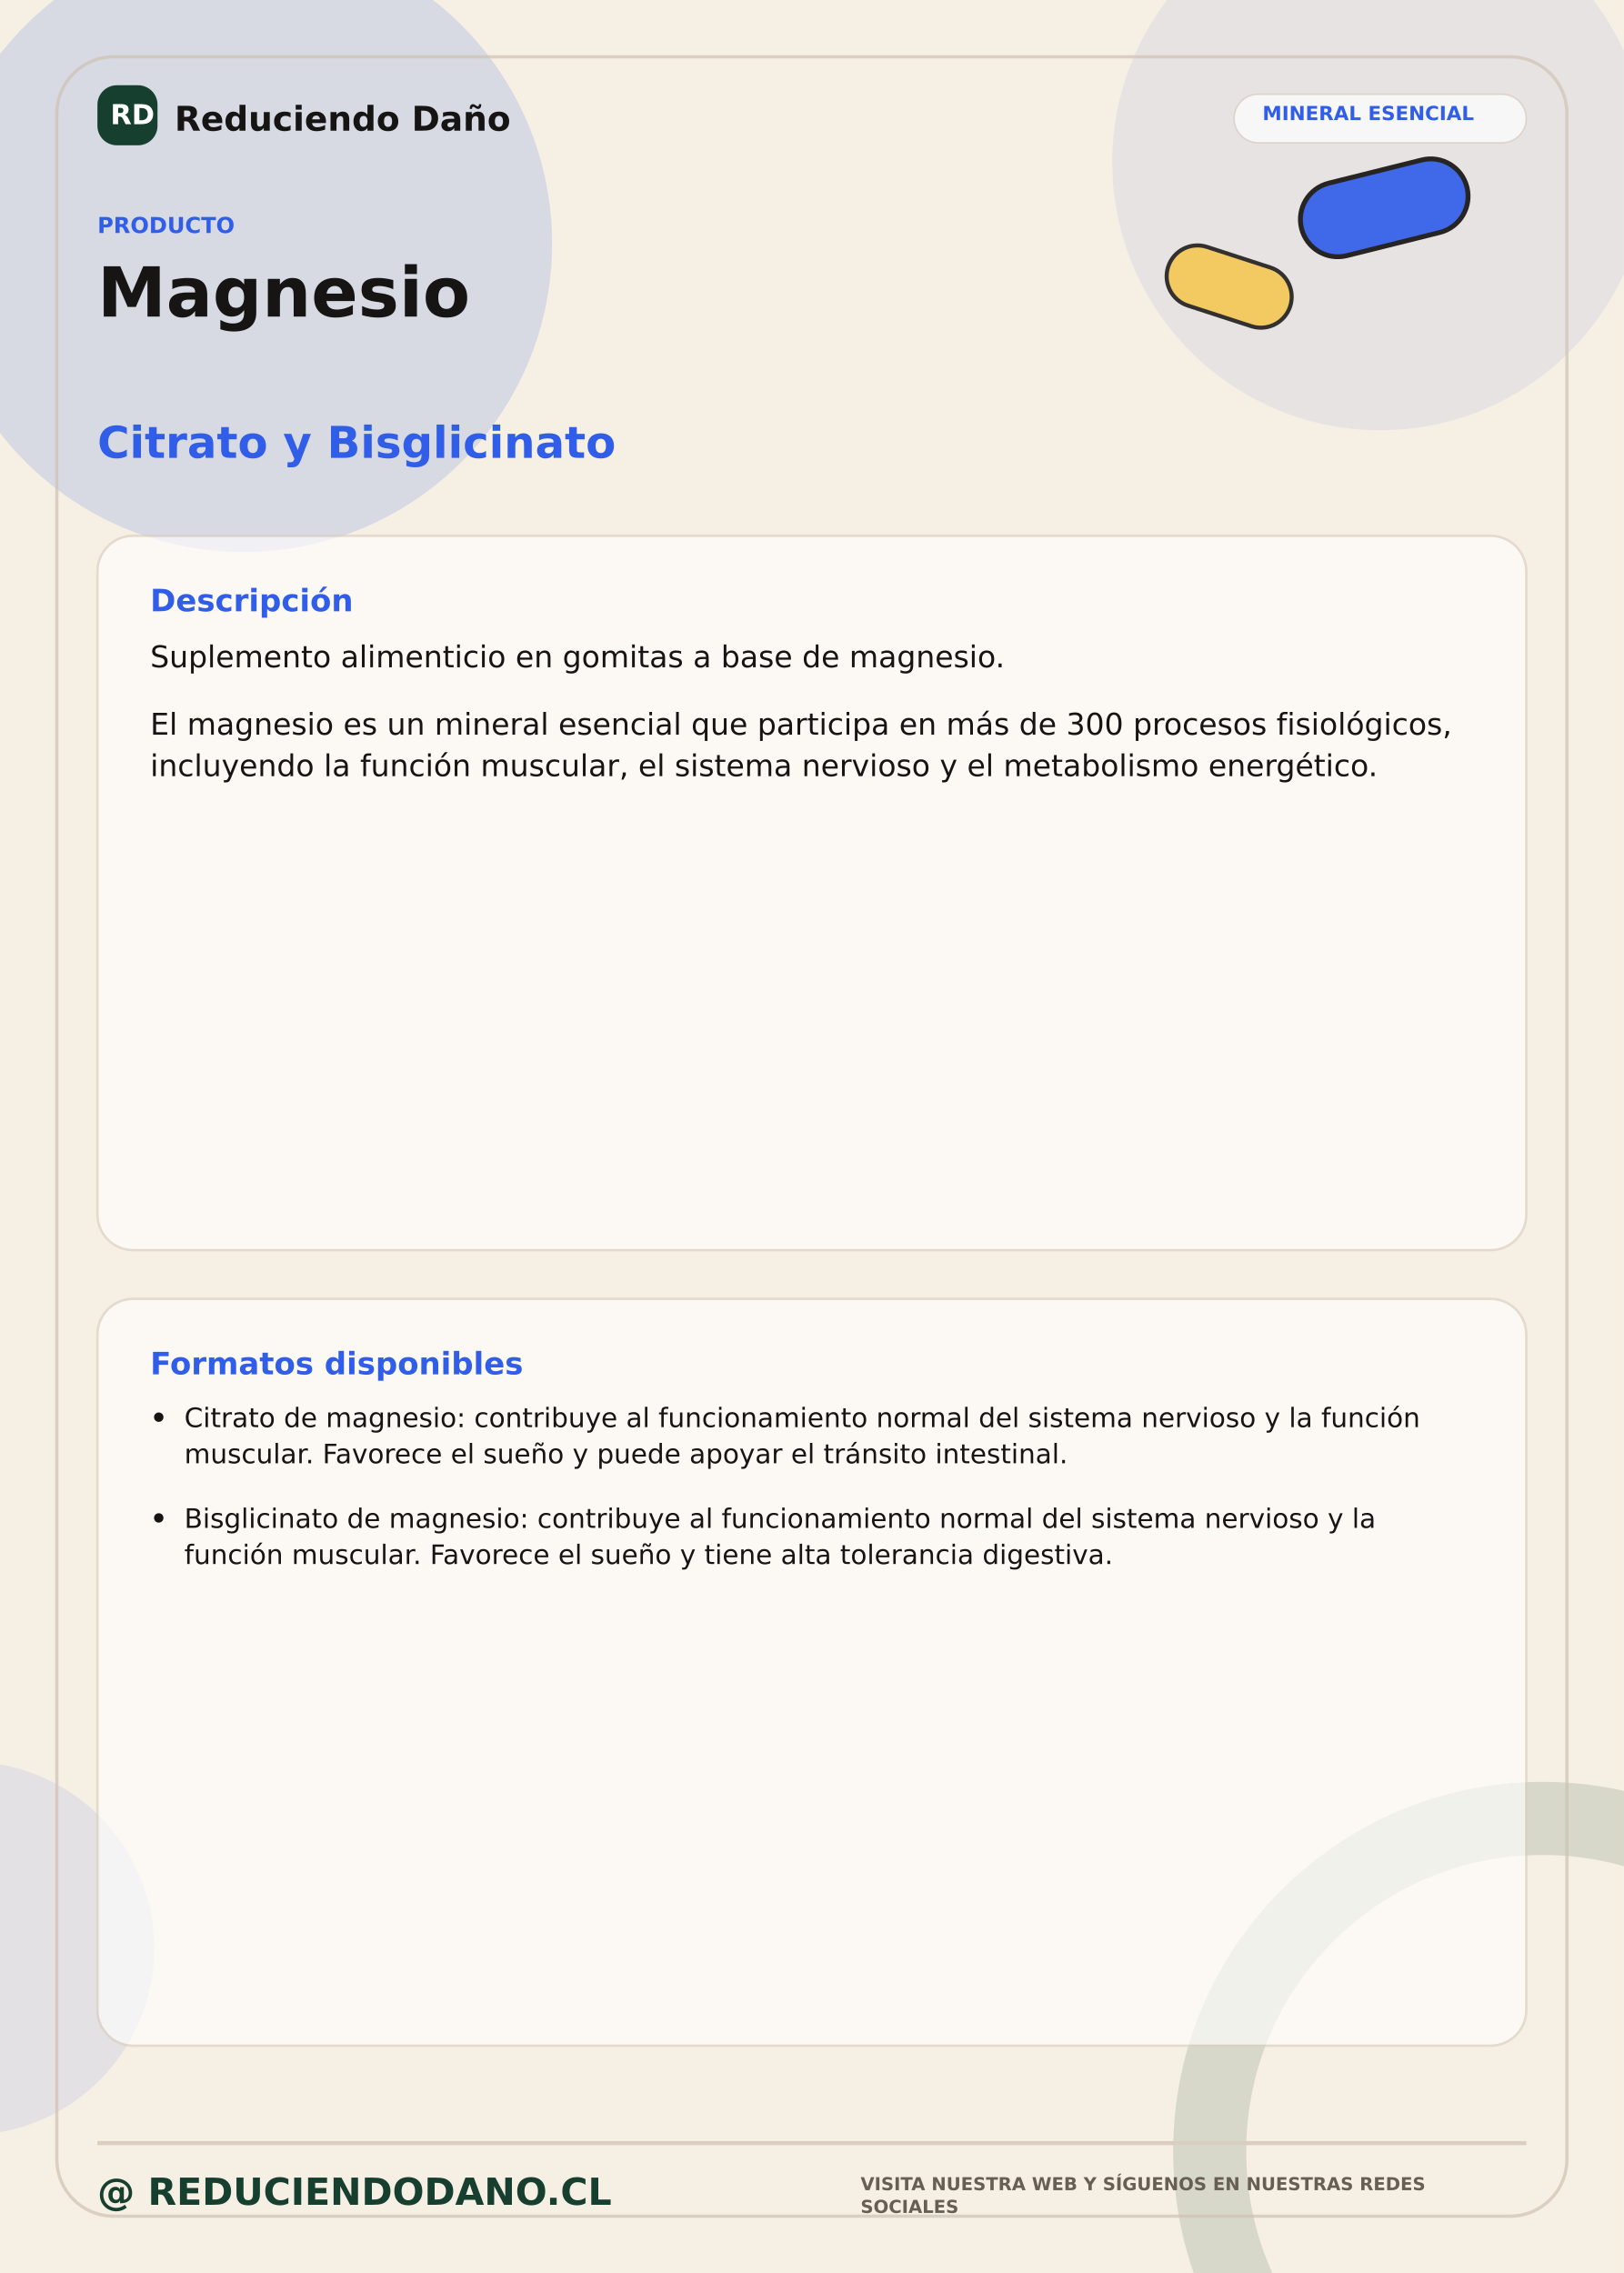
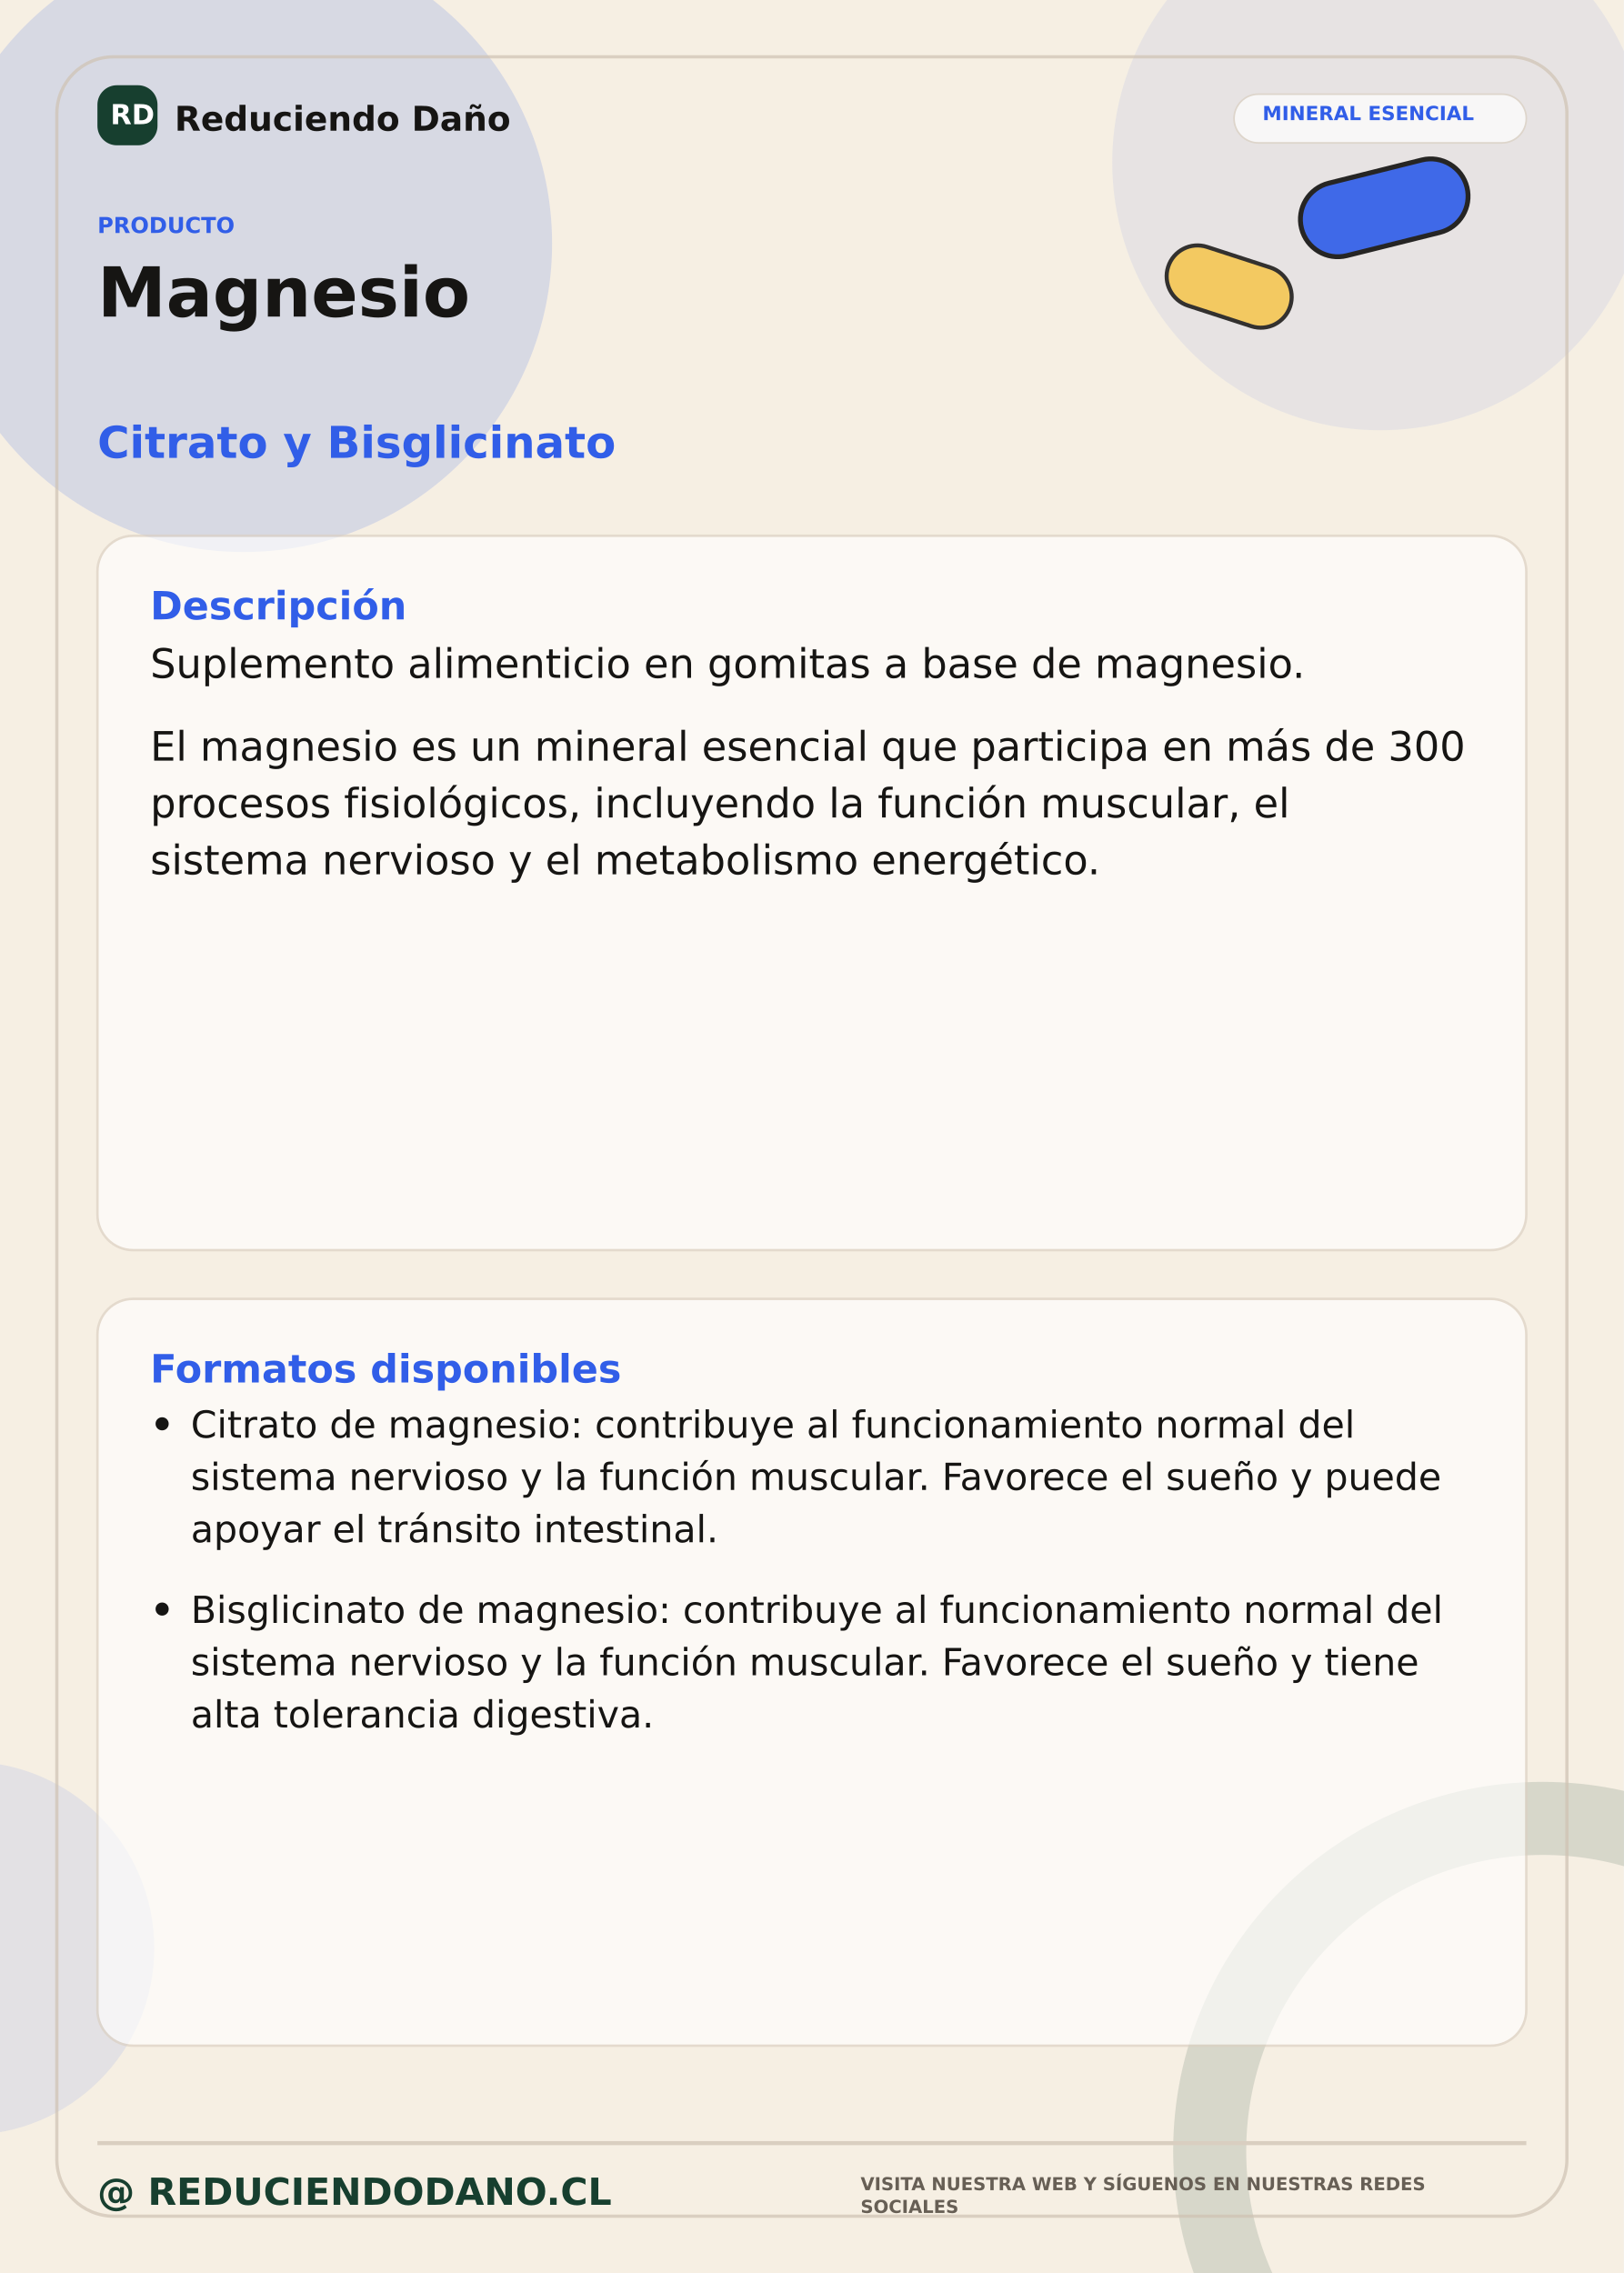
<svg xmlns="http://www.w3.org/2000/svg" width="2000px" height="2800px" viewBox="0 0 2000 2800">
  <g id="fondo_editable">
    <rect x="0" y="0" width="2000" height="2800" rx="0" fill="#F6EFE3" />
    <circle cx="300" cy="300" r="380" fill="#315EE8" opacity=".16" />
    <circle cx="1700" cy="200" r="330" fill="#315EE8" opacity=".08" />
    <circle cx="1900" cy="2650" r="410" fill="none" stroke="#173F2F" stroke-width="90" opacity=".14" />
    <circle cx="-40" cy="2400" r="230" fill="#315EE8" opacity=".10" />
  </g>
  <g id="marco_y_decoracion_editable">
    <rect x="70" y="70" width="1860" height="2660" rx="70" fill="none" stroke="#CFC2B2" stroke-width="4" opacity=".7" />
    <rect x="1600" y="210" width="210" height="92" rx="46" fill="#315EE8" stroke="#161513" stroke-width="6" transform="rotate(-14 1705 256)" opacity=".92" />
    <rect x="1435" y="315" width="158" height="76" rx="38" fill="#F5C54D" stroke="#161513" stroke-width="5" transform="rotate(18 1514 353)" opacity=".86" />
  </g>
  <g id="header_marca">
    <rect x="120" y="105" width="74" height="74" rx="24" fill="#173F2F" />
    <text class="txt" x="136" y="153" fill="#FFFFFF" font-family="DejaVu Sans, Arial, Helvetica, sans-serif" font-size="34" font-weight="700">RD</text>
    <text class="txt" x="215" y="161" fill="#161513" font-family="DejaVu Sans, Arial, Helvetica, sans-serif" font-size="42" font-weight="700">Reduciendo Daño</text>
    <rect x="1520" y="116" width="360" height="60" rx="30" fill="#FFFFFF" stroke="#D9CEC0" stroke-width="2" opacity=".7" />
    <text class="txt" x="1555" y="148" fill="#315EE8" font-family="DejaVu Sans, Arial, Helvetica, sans-serif" font-size="24" font-weight="700">MINERAL ESENCIAL</text>
  </g>
  <g id="titulo">
    <text class="txt" x="120" y="287" fill="#315EE8" font-family="DejaVu Sans, Arial, Helvetica, sans-serif" font-size="27" font-weight="700">PRODUCTO</text>
    <text class="txt" x="120" y="390" fill="#161513" font-family="DejaVu Sans, Arial, Helvetica, sans-serif" font-size="85" font-weight="700">Magnesio</text>
    <text class="txt" x="120" y="564" fill="#315EE8" font-family="DejaVu Sans, Arial, Helvetica, sans-serif" font-size="54" font-weight="700">Citrato y Bisglicinato</text>
  </g>
  <g id="cajas_editables">
    <rect x="120" y="660" width="1760" height="880" rx="44" fill="#FFFFFF" stroke="#D9CEC0" stroke-width="3" opacity=".64" />
    <rect x="120" y="1600" width="1760" height="920" rx="44" fill="#FFFFFF" stroke="#D9CEC0" stroke-width="3" opacity=".64" />
  </g>
  <g id="contenido_texto">
-     <text class="txt" x="185" y="753" fill="#315EE8" font-family="DejaVu Sans, Arial, Helvetica, sans-serif" font-size="38" font-weight="700">Descripción</text>
-     <text class="txt" x="185" y="822" fill="#161513" font-family="DejaVu Sans, Arial, Helvetica, sans-serif" font-size="37" font-weight="400">Suplemento alimenticio en gomitas a base de magnesio.</text>
-     <text class="txt" x="185" y="905.06" fill="#161513" font-family="DejaVu Sans, Arial, Helvetica, sans-serif" font-size="37" font-weight="400">El magnesio es un mineral esencial que participa en más de 300 procesos fisiológicos,</text>
-     <text class="txt" x="185" y="956.12" fill="#161513" font-family="DejaVu Sans, Arial, Helvetica, sans-serif" font-size="37" font-weight="400">incluyendo la función muscular, el sistema nervioso y el metabolismo energético.</text>
-     <text class="txt" x="185" y="1693" fill="#315EE8" font-family="DejaVu Sans, Arial, Helvetica, sans-serif" font-size="38" font-weight="700">Formatos disponibles</text>
-     <text x="185" y="1758" fill="#161513" font-family="DejaVu Sans, Arial, Helvetica, sans-serif" font-size="33" font-weight="700">•</text>
-     <text class="txt" x="227" y="1758" fill="#161513" font-family="DejaVu Sans, Arial, Helvetica, sans-serif" font-size="33" font-weight="400">Citrato de magnesio: contribuye al funcionamiento normal del sistema nervioso y la función</text>
-     <text class="txt" x="227" y="1802.55" fill="#161513" font-family="DejaVu Sans, Arial, Helvetica, sans-serif" font-size="33" font-weight="400">muscular. Favorece el sueño y puede apoyar el tránsito intestinal.</text>
-     <text x="185" y="1882.1" fill="#161513" font-family="DejaVu Sans, Arial, Helvetica, sans-serif" font-size="33" font-weight="700">•</text>
-     <text class="txt" x="227" y="1882.1" fill="#161513" font-family="DejaVu Sans, Arial, Helvetica, sans-serif" font-size="33" font-weight="400">Bisglicinato de magnesio: contribuye al funcionamiento normal del sistema nervioso y la</text>
-     <text class="txt" x="227" y="1926.65" fill="#161513" font-family="DejaVu Sans, Arial, Helvetica, sans-serif" font-size="33" font-weight="400">función muscular. Favorece el sueño y tiene alta tolerancia digestiva.</text>
+     <text class="txt" x="185" y="763" fill="#315EE8" font-family="DejaVu Sans, Arial, Helvetica, sans-serif" font-size="48" font-weight="700">Descripción</text>
+     <text class="txt" x="185" y="835" fill="#161513" font-family="DejaVu Sans, Arial, Helvetica, sans-serif" font-size="50" font-weight="400">Suplemento alimenticio en gomitas a base de magnesio.</text>
+     <text class="txt" x="185" y="937.0" fill="#161513" font-family="DejaVu Sans, Arial, Helvetica, sans-serif" font-size="50" font-weight="400">El magnesio es un mineral esencial que participa en más de 300</text>
+     <text class="txt" x="185" y="1007.0" fill="#161513" font-family="DejaVu Sans, Arial, Helvetica, sans-serif" font-size="50" font-weight="400">procesos fisiológicos, incluyendo la función muscular, el</text>
+     <text class="txt" x="185" y="1077.0" fill="#161513" font-family="DejaVu Sans, Arial, Helvetica, sans-serif" font-size="50" font-weight="400">sistema nervioso y el metabolismo energético.</text>
+     <text class="txt" x="185" y="1703" fill="#315EE8" font-family="DejaVu Sans, Arial, Helvetica, sans-serif" font-size="48" font-weight="700">Formatos disponibles</text>
+     <text x="185" y="1771" fill="#161513" font-family="DejaVu Sans, Arial, Helvetica, sans-serif" font-size="46" font-weight="700">•</text>
+     <text class="txt" x="235" y="1771" fill="#161513" font-family="DejaVu Sans, Arial, Helvetica, sans-serif" font-size="46" font-weight="400">Citrato de magnesio: contribuye al funcionamiento normal del</text>
+     <text class="txt" x="235" y="1835.4" fill="#161513" font-family="DejaVu Sans, Arial, Helvetica, sans-serif" font-size="46" font-weight="400">sistema nervioso y la función muscular. Favorece el sueño y puede</text>
+     <text class="txt" x="235" y="1899.8" fill="#161513" font-family="DejaVu Sans, Arial, Helvetica, sans-serif" font-size="46" font-weight="400">apoyar el tránsito intestinal.</text>
+     <text x="185" y="1999.2" fill="#161513" font-family="DejaVu Sans, Arial, Helvetica, sans-serif" font-size="46" font-weight="700">•</text>
+     <text class="txt" x="235" y="1999.2" fill="#161513" font-family="DejaVu Sans, Arial, Helvetica, sans-serif" font-size="46" font-weight="400">Bisglicinato de magnesio: contribuye al funcionamiento normal del</text>
+     <text class="txt" x="235" y="2063.6" fill="#161513" font-family="DejaVu Sans, Arial, Helvetica, sans-serif" font-size="46" font-weight="400">sistema nervioso y la función muscular. Favorece el sueño y tiene</text>
+     <text class="txt" x="235" y="2128" fill="#161513" font-family="DejaVu Sans, Arial, Helvetica, sans-serif" font-size="46" font-weight="400">alta tolerancia digestiva.</text>
  </g>
  <g id="footer">
    <line x1="120" y1="2640" x2="1880" y2="2640" stroke="#D9CEC0" stroke-width="5" />
    <text class="txt" x="120" y="2716" fill="#173F2F" font-family="DejaVu Sans, Arial, Helvetica, sans-serif" font-size="46" font-weight="700">@ REDUCIENDODANO.CL</text>
    <text class="txt" x="1060" y="2698" fill="#675F55" font-family="DejaVu Sans, Arial, Helvetica, sans-serif" font-size="22" font-weight="700">VISITA NUESTRA WEB Y SÍGUENOS EN NUESTRAS REDES</text>
    <text class="txt" x="1060" y="2726" fill="#675F55" font-family="DejaVu Sans, Arial, Helvetica, sans-serif" font-size="22" font-weight="700">SOCIALES</text>
  </g>
</svg>
